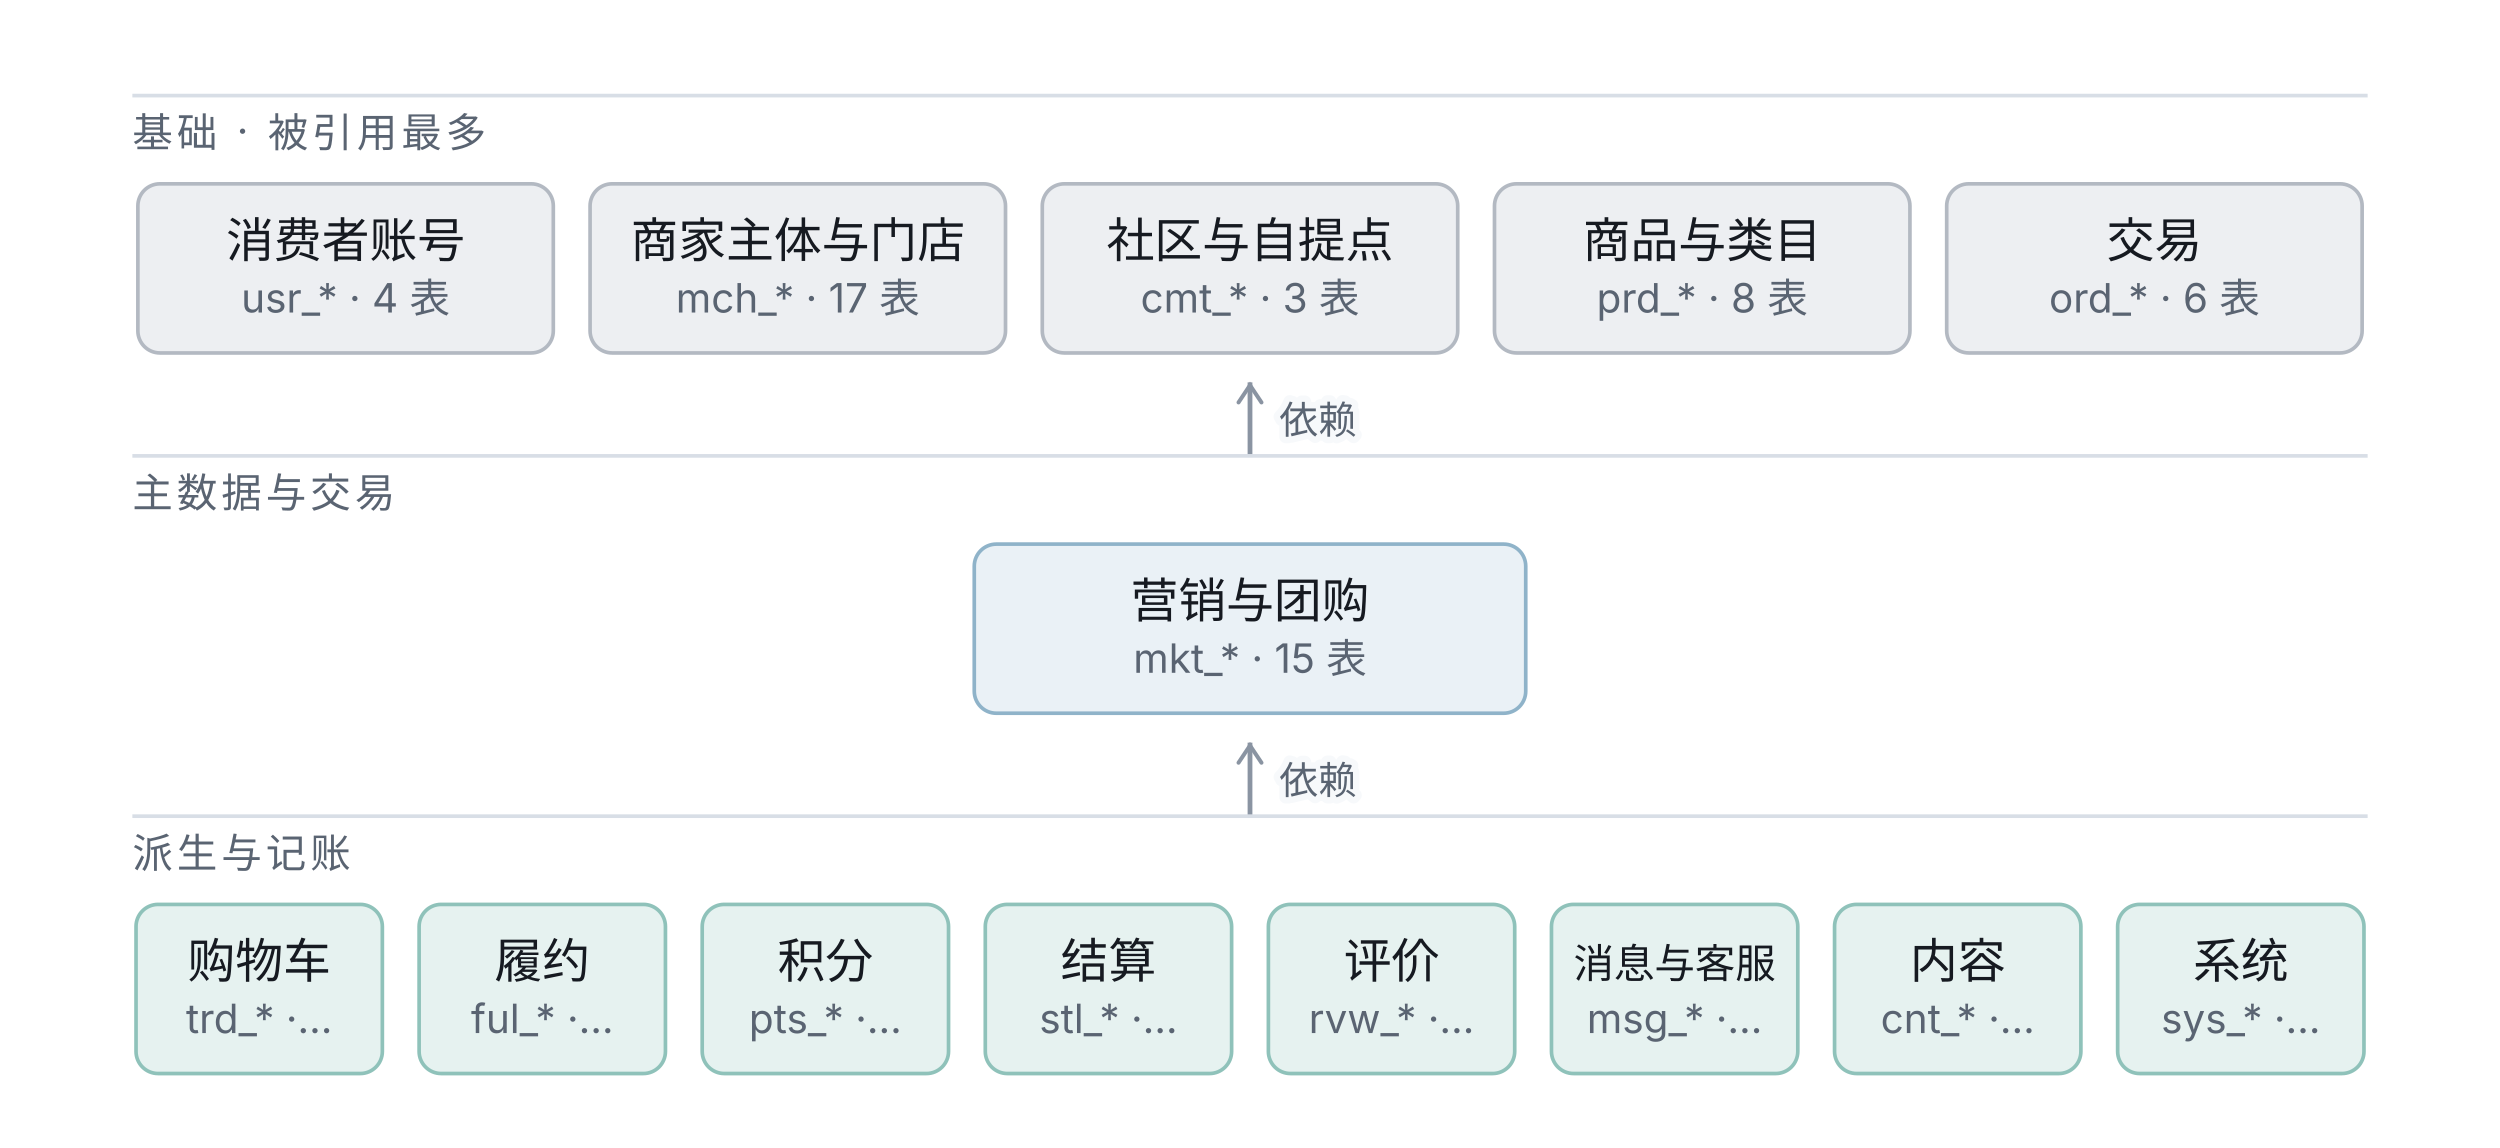
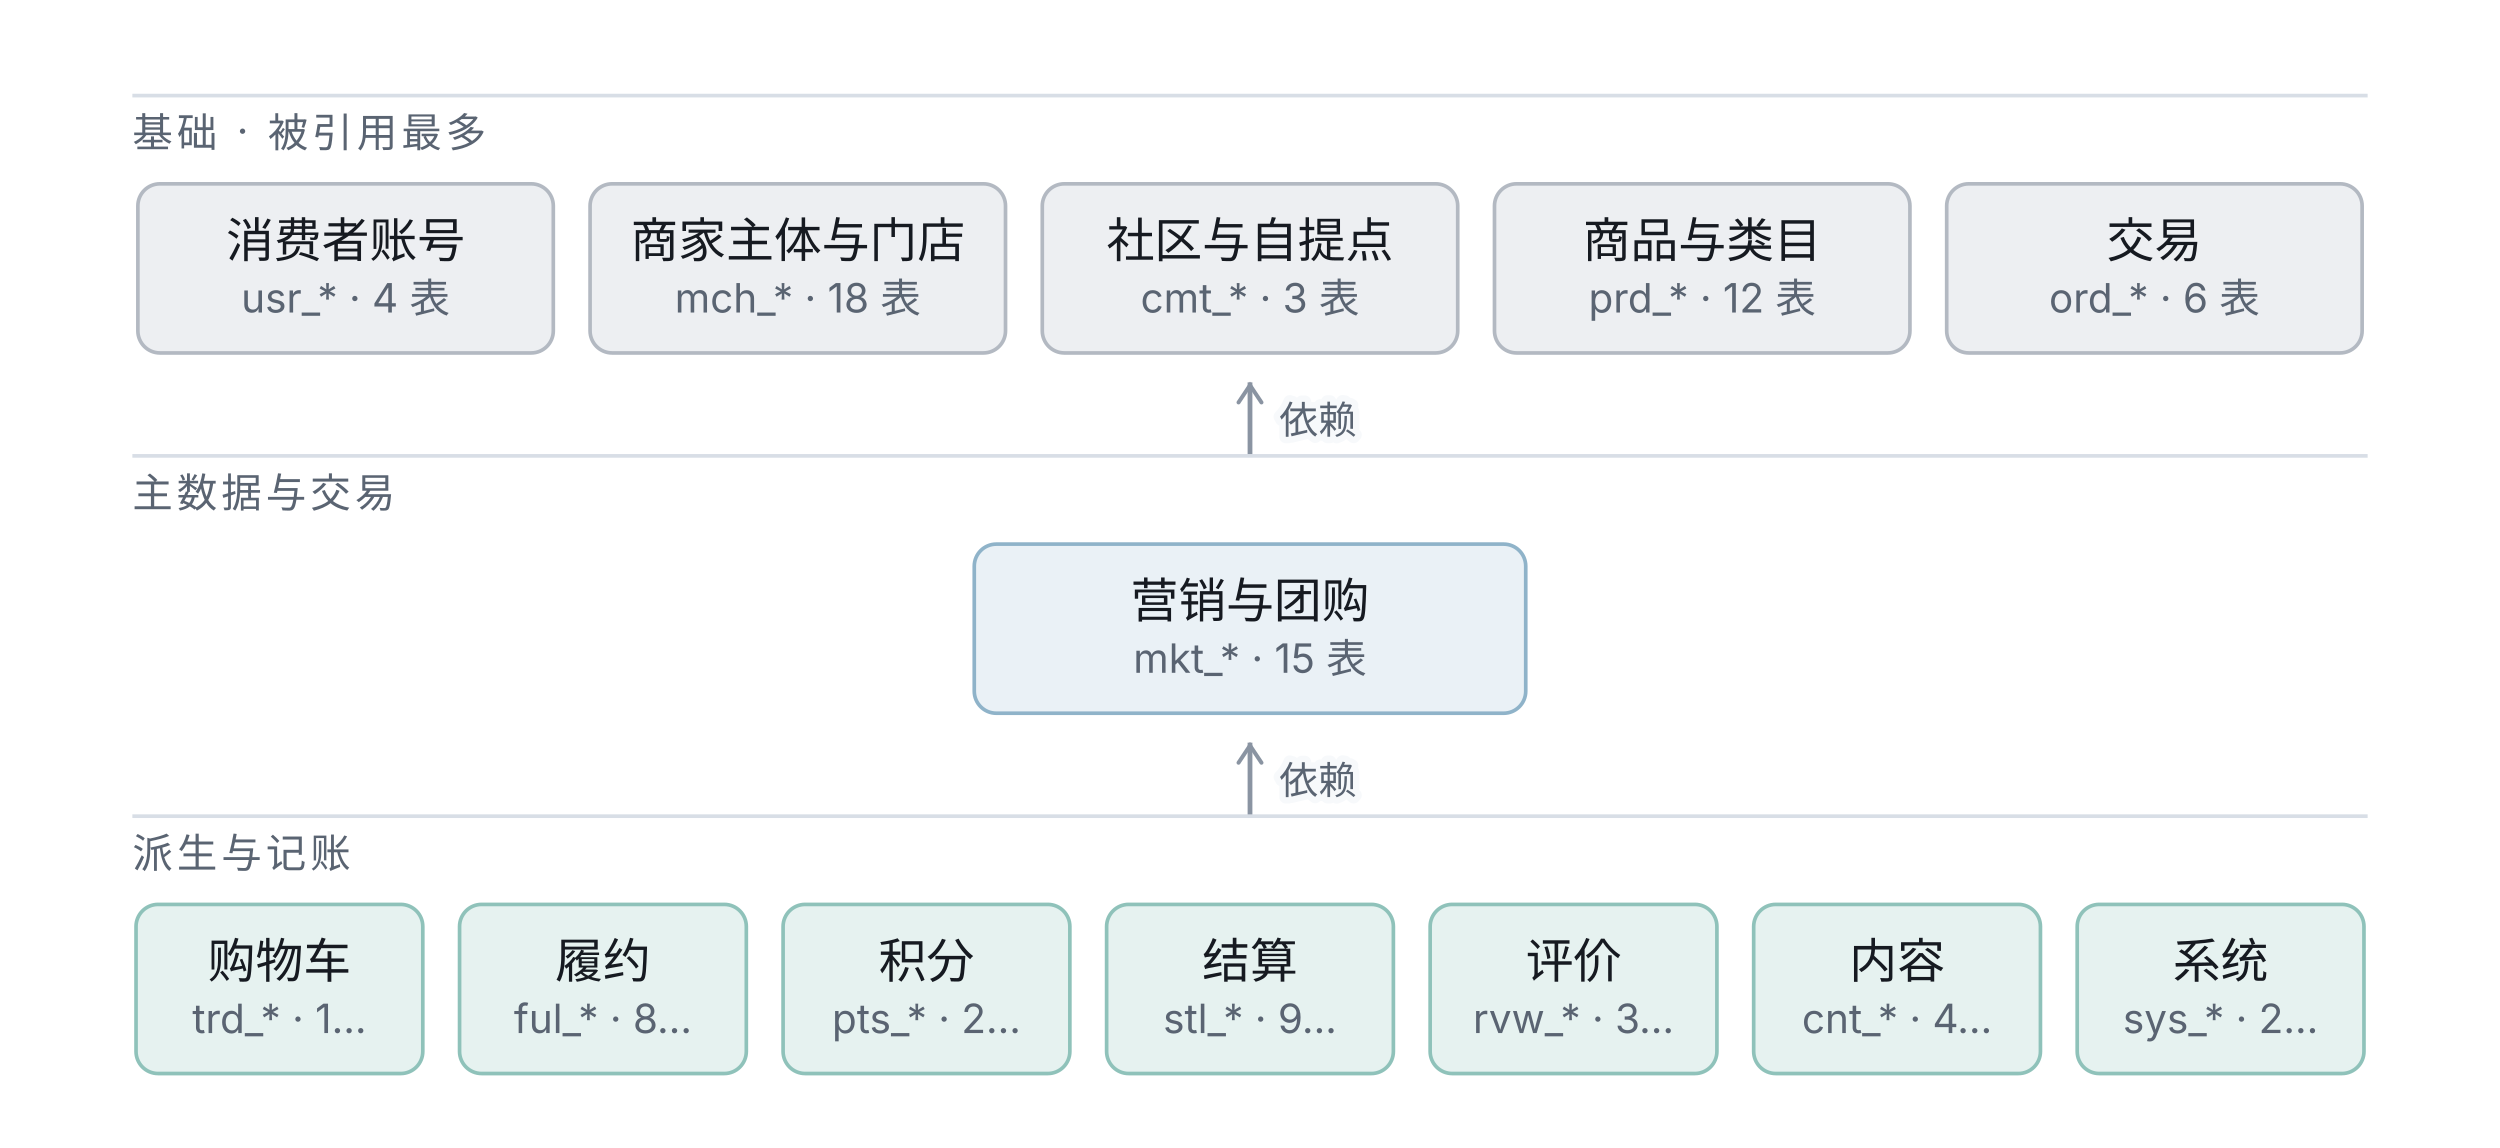
<svg xmlns="http://www.w3.org/2000/svg" width="680" height="312" viewBox="0 0 680 312" role="img" font-family="system-ui,-apple-system,'PingFang SC',sans-serif">
  <defs>
    <marker id="a" viewBox="0 0 10 10" refX="9" refY="5" markerWidth="6" markerHeight="6" orient="auto-start-reverse">
      <path d="M2 1L8 5L2 9" fill="none" stroke="#8A94A2" stroke-width="1.4" stroke-linecap="round" />
    </marker>
    <style>.n{font-weight:500;fill:#161A21}.s{font-size:11px;fill:#5A6472}
.l{font-size:10.5px;fill:#5A6472;paint-order:stroke;stroke:#F7F9FB;stroke-width:3.5;stroke-linejoin:round}.b{font-size:11px;fill:#5A6472;letter-spacing:.1em}
.ar{stroke:#8A94A2;stroke-width:1.3;fill:none}</style>
  </defs>
  <line x1="36" y1="26" x2="644" y2="26" stroke="#D8DEE6" />
  <text class="b" x="36" y="40">基础 · 被引用最多</text>
  <rect x="37.5" y="50" width="113" height="46" rx="6" fill="#EDEFF2" stroke="#B3B9C2" />
  <text class="n" x="94" y="70" text-anchor="middle" font-size="13">消费者账号</text>
  <text class="s" x="94" y="85" text-anchor="middle">usr_* · 4 表</text>
  <rect x="160.5" y="50" width="113" height="46" rx="6" fill="#EDEFF2" stroke="#B3B9C2" />
  <text class="n" x="217" y="70" text-anchor="middle" font-size="13">商家主体与门店</text>
-   <text class="s" x="217" y="85" text-anchor="middle">mch_* · 17 表</text>
+   <text class="s" x="217" y="85" text-anchor="middle">mch_* · 18 表</text>
  <rect x="283.5" y="50" width="113" height="46" rx="6" fill="#EDEFF2" stroke="#B3B9C2" />
  <text class="n" x="340" y="70" text-anchor="middle" font-size="13">社区与自提点</text>
  <text class="s" x="340" y="85" text-anchor="middle">cmt_* · 3 表</text>
  <rect x="406.5" y="50" width="113" height="46" rx="6" fill="#EDEFF2" stroke="#B3B9C2" />
  <text class="n" x="463" y="70" text-anchor="middle" font-size="13">商品与类目</text>
-   <text class="s" x="463" y="85" text-anchor="middle">prd_* · 8 表</text>
+   <text class="s" x="463" y="85" text-anchor="middle">prd_* · 12 表</text>
  <rect x="529.5" y="50" width="113" height="46" rx="6" fill="#EDEFF2" stroke="#B3B9C2" />
  <text class="n" x="586" y="70" text-anchor="middle" font-size="13">交易</text>
  <text class="s" x="586" y="85" text-anchor="middle">ord_* · 6 表</text>
  <line class="ar" x1="340" y1="124" x2="340" y2="104" marker-end="url(#a)" />
  <text class="l" x="348" y="118">依赖</text>
  <line x1="36" y1="124" x2="644" y2="124" stroke="#D8DEE6" />
  <text class="b" x="36" y="138">主数据与交易</text>
  <rect x="265" y="148" width="150" height="46" rx="6" fill="#EAF1F6" stroke="#8FB3C9" />
  <text class="n" x="340" y="168" text-anchor="middle" font-size="13">营销与团购</text>
  <text class="s" x="340" y="183" text-anchor="middle">mkt_* · 15 表</text>
  <line class="ar" x1="340" y1="222" x2="340" y2="202" marker-end="url(#a)" />
  <text class="l" x="348" y="216">依赖</text>
  <line x1="36" y1="222" x2="644" y2="222" stroke="#D8DEE6" />
  <text class="b" x="36" y="236">派生与记账</text>
-   <rect x="37" y="246" width="67" height="46" rx="6" fill="#E6F2F0" stroke="#8FC2BA" />
-   <text class="n" x="70.5" y="266" text-anchor="middle" font-size="13">购物车</text>
-   <text class="s" x="70.5" y="281" text-anchor="middle">trd_* ·…</text>
-   <rect x="114" y="246" width="67" height="46" rx="6" fill="#E6F2F0" stroke="#8FC2BA" />
-   <text class="n" x="147.5" y="266" text-anchor="middle" font-size="13">履约</text>
-   <text class="s" x="147.5" y="281" text-anchor="middle">ful_* ·…</text>
-   <rect x="191" y="246" width="67" height="46" rx="6" fill="#E6F2F0" stroke="#8FC2BA" />
-   <text class="n" x="224.5" y="266" text-anchor="middle" font-size="13">积分</text>
-   <text class="s" x="224.5" y="281" text-anchor="middle">pts_* ·…</text>
-   <rect x="268" y="246" width="67" height="46" rx="6" fill="#E6F2F0" stroke="#8FC2BA" />
-   <text class="n" x="301.5" y="266" text-anchor="middle" font-size="13">结算</text>
-   <text class="s" x="301.5" y="281" text-anchor="middle">stl_* ·…</text>
-   <rect x="345" y="246" width="67" height="46" rx="6" fill="#E6F2F0" stroke="#8FC2BA" />
-   <text class="n" x="378.5" y="266" text-anchor="middle" font-size="13">评价</text>
-   <text class="s" x="378.5" y="281" text-anchor="middle">rvw_* ·…</text>
-   <rect x="422" y="246" width="67" height="46" rx="6" fill="#E6F2F0" stroke="#8FC2BA" />
-   <text class="n" x="455.5" y="266" text-anchor="middle" font-size="11">消息与客服</text>
-   <text class="s" x="455.5" y="281" text-anchor="middle">msg_* ·…</text>
-   <rect x="499" y="246" width="67" height="46" rx="6" fill="#E6F2F0" stroke="#8FC2BA" />
-   <text class="n" x="532.5" y="266" text-anchor="middle" font-size="13">内容</text>
-   <text class="s" x="532.5" y="281" text-anchor="middle">cnt_* ·…</text>
-   <rect x="576" y="246" width="67" height="46" rx="6" fill="#E6F2F0" stroke="#8FC2BA" />
-   <text class="n" x="609.5" y="266" text-anchor="middle" font-size="13">系统</text>
-   <text class="s" x="609.5" y="281" text-anchor="middle">sys_* ·…</text>
+   <rect x="37" y="246" width="78" height="46" rx="6" fill="#E6F2F0" stroke="#8FC2BA" />
+   <text class="n" x="76" y="266" text-anchor="middle" font-size="13">购物车</text>
+   <text class="s" x="76" y="281" text-anchor="middle">trd_* · 1…</text>
+   <rect x="125" y="246" width="78" height="46" rx="6" fill="#E6F2F0" stroke="#8FC2BA" />
+   <text class="n" x="164" y="266" text-anchor="middle" font-size="13">履约</text>
+   <text class="s" x="164" y="281" text-anchor="middle">ful_* · 8…</text>
+   <rect x="213" y="246" width="78" height="46" rx="6" fill="#E6F2F0" stroke="#8FC2BA" />
+   <text class="n" x="252" y="266" text-anchor="middle" font-size="13">积分</text>
+   <text class="s" x="252" y="281" text-anchor="middle">pts_* · 2…</text>
+   <rect x="301" y="246" width="78" height="46" rx="6" fill="#E6F2F0" stroke="#8FC2BA" />
+   <text class="n" x="340" y="266" text-anchor="middle" font-size="13">结算</text>
+   <text class="s" x="340" y="281" text-anchor="middle">stl_* · 9…</text>
+   <rect x="389" y="246" width="78" height="46" rx="6" fill="#E6F2F0" stroke="#8FC2BA" />
+   <text class="n" x="428" y="266" text-anchor="middle" font-size="13">评价</text>
+   <text class="s" x="428" y="281" text-anchor="middle">rvw_* · 3…</text>
+   <rect x="477" y="246" width="78" height="46" rx="6" fill="#E6F2F0" stroke="#8FC2BA" />
+   <text class="n" x="516" y="266" text-anchor="middle" font-size="13">内容</text>
+   <text class="s" x="516" y="281" text-anchor="middle">cnt_* · 4…</text>
+   <rect x="565" y="246" width="78" height="46" rx="6" fill="#E6F2F0" stroke="#8FC2BA" />
+   <text class="n" x="604" y="266" text-anchor="middle" font-size="13">系统</text>
+   <text class="s" x="604" y="281" text-anchor="middle">sys_* · 2…</text>
</svg>
